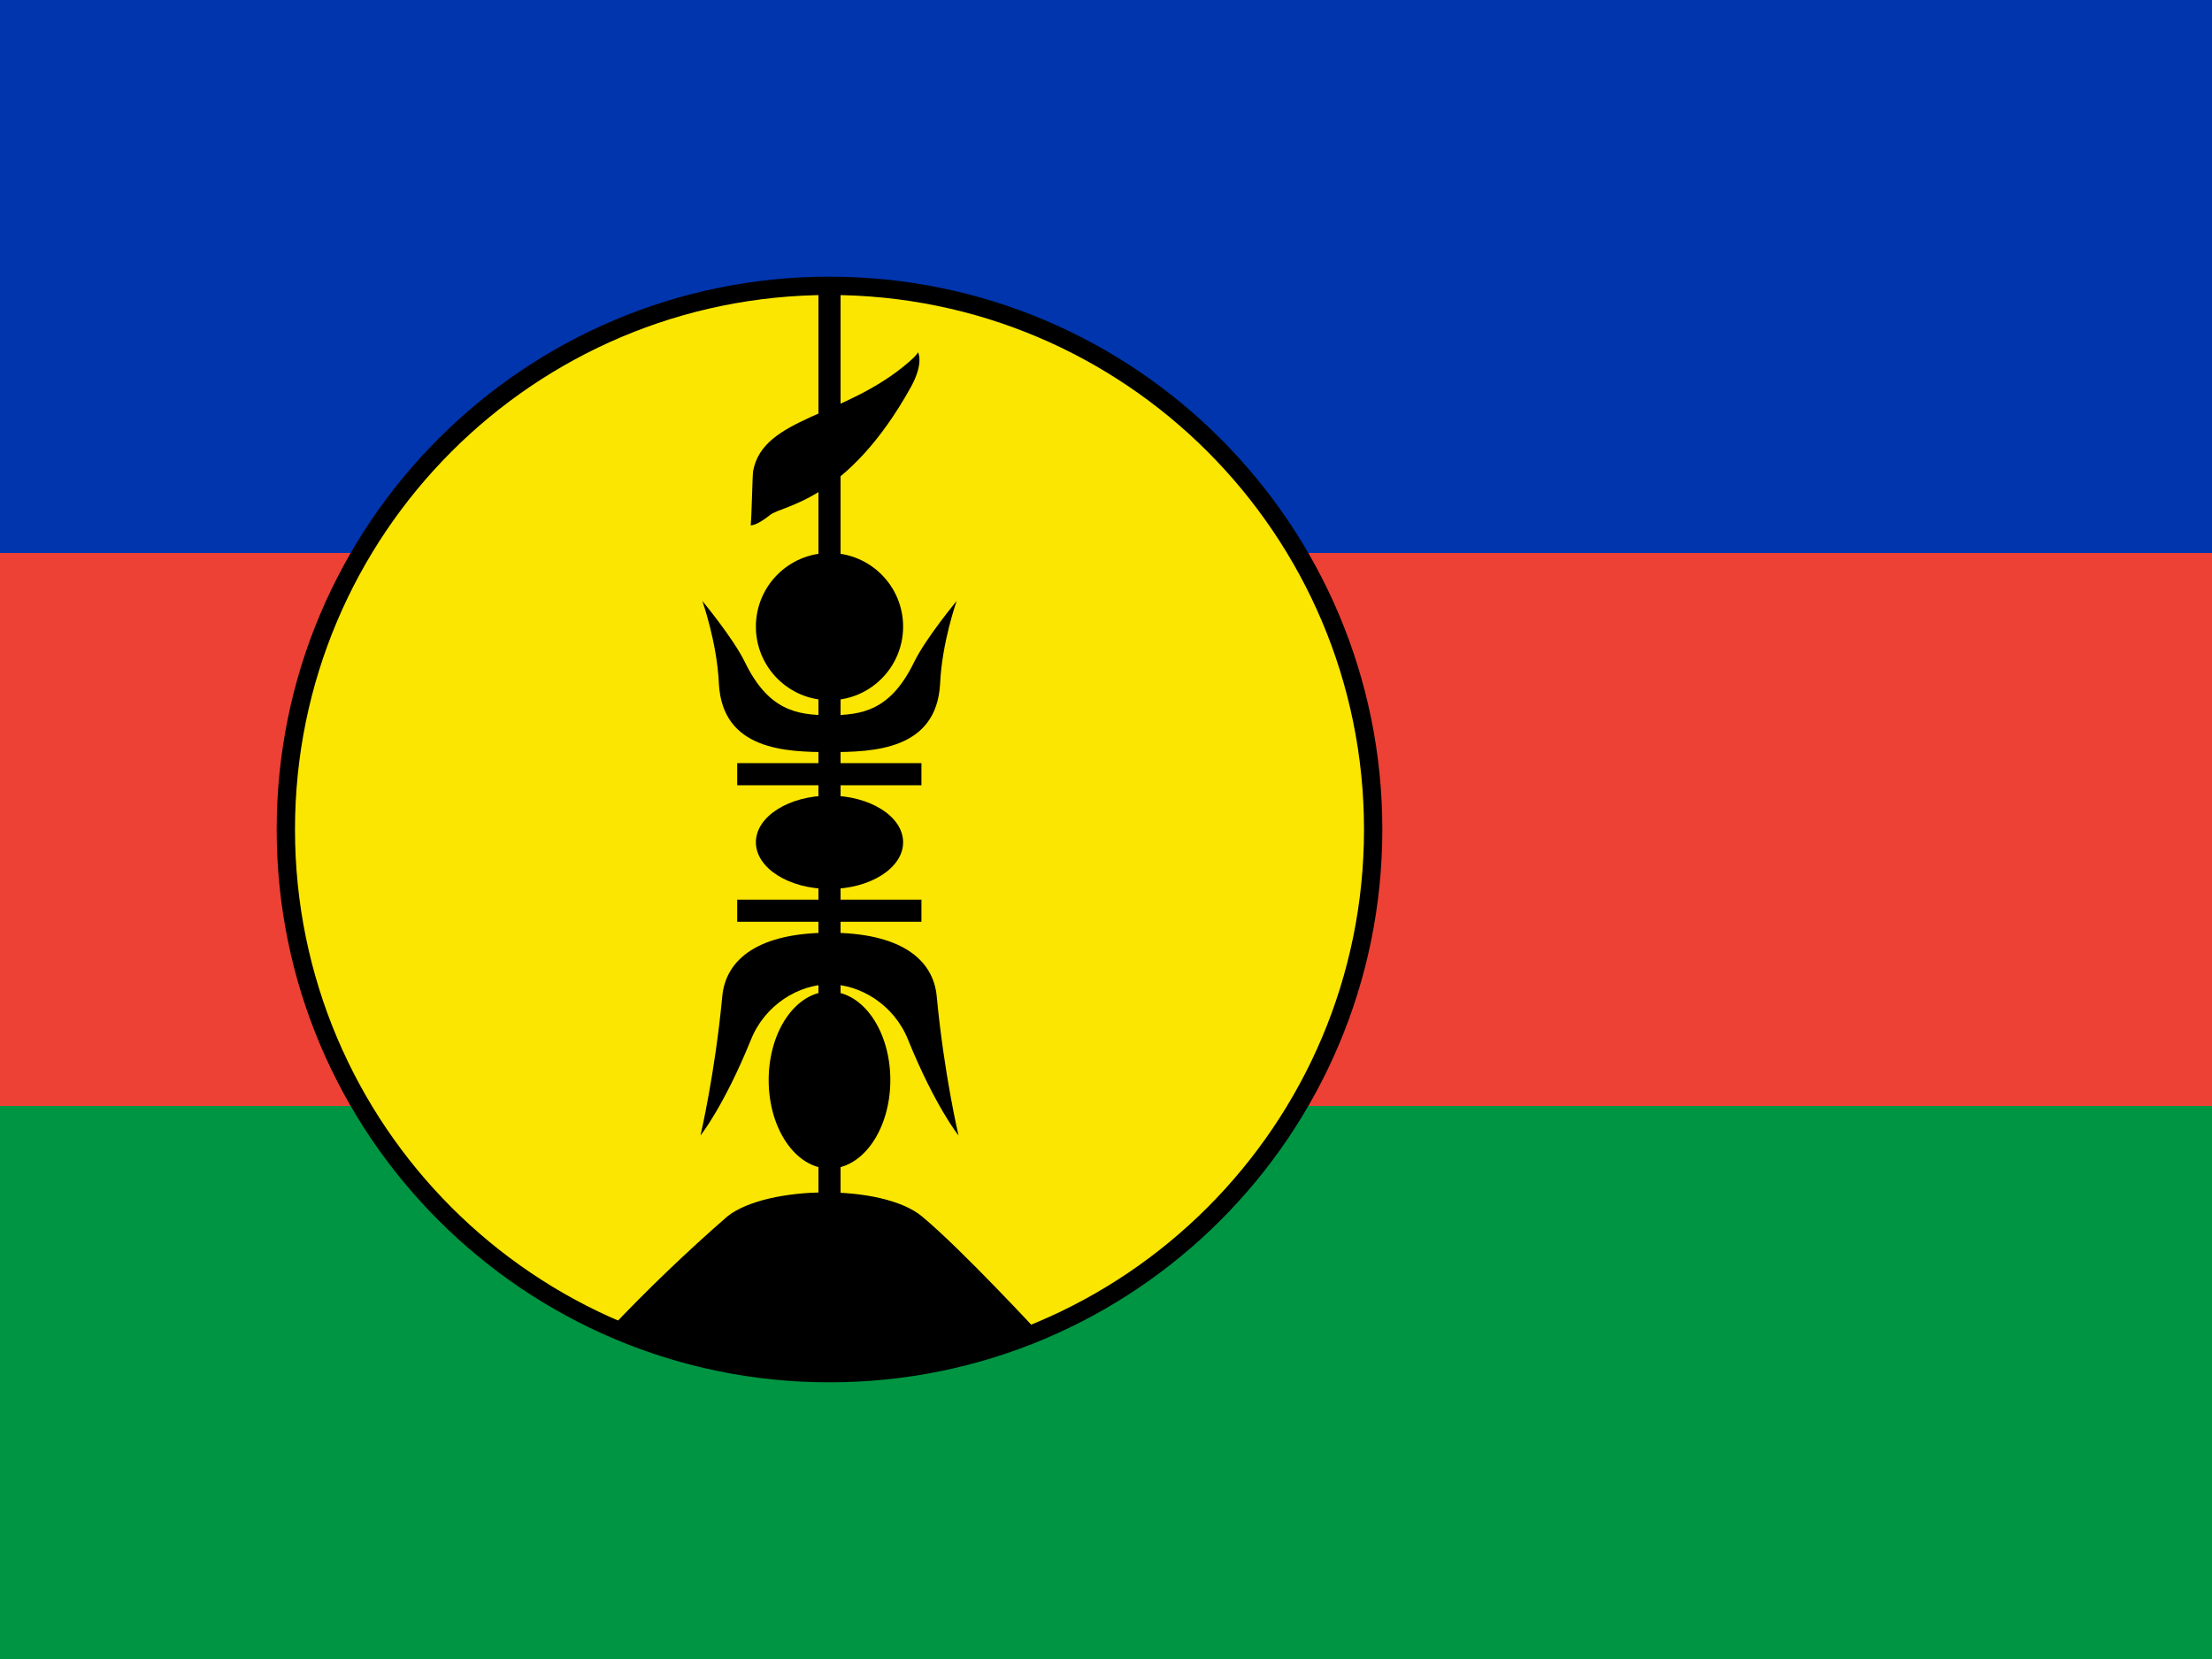
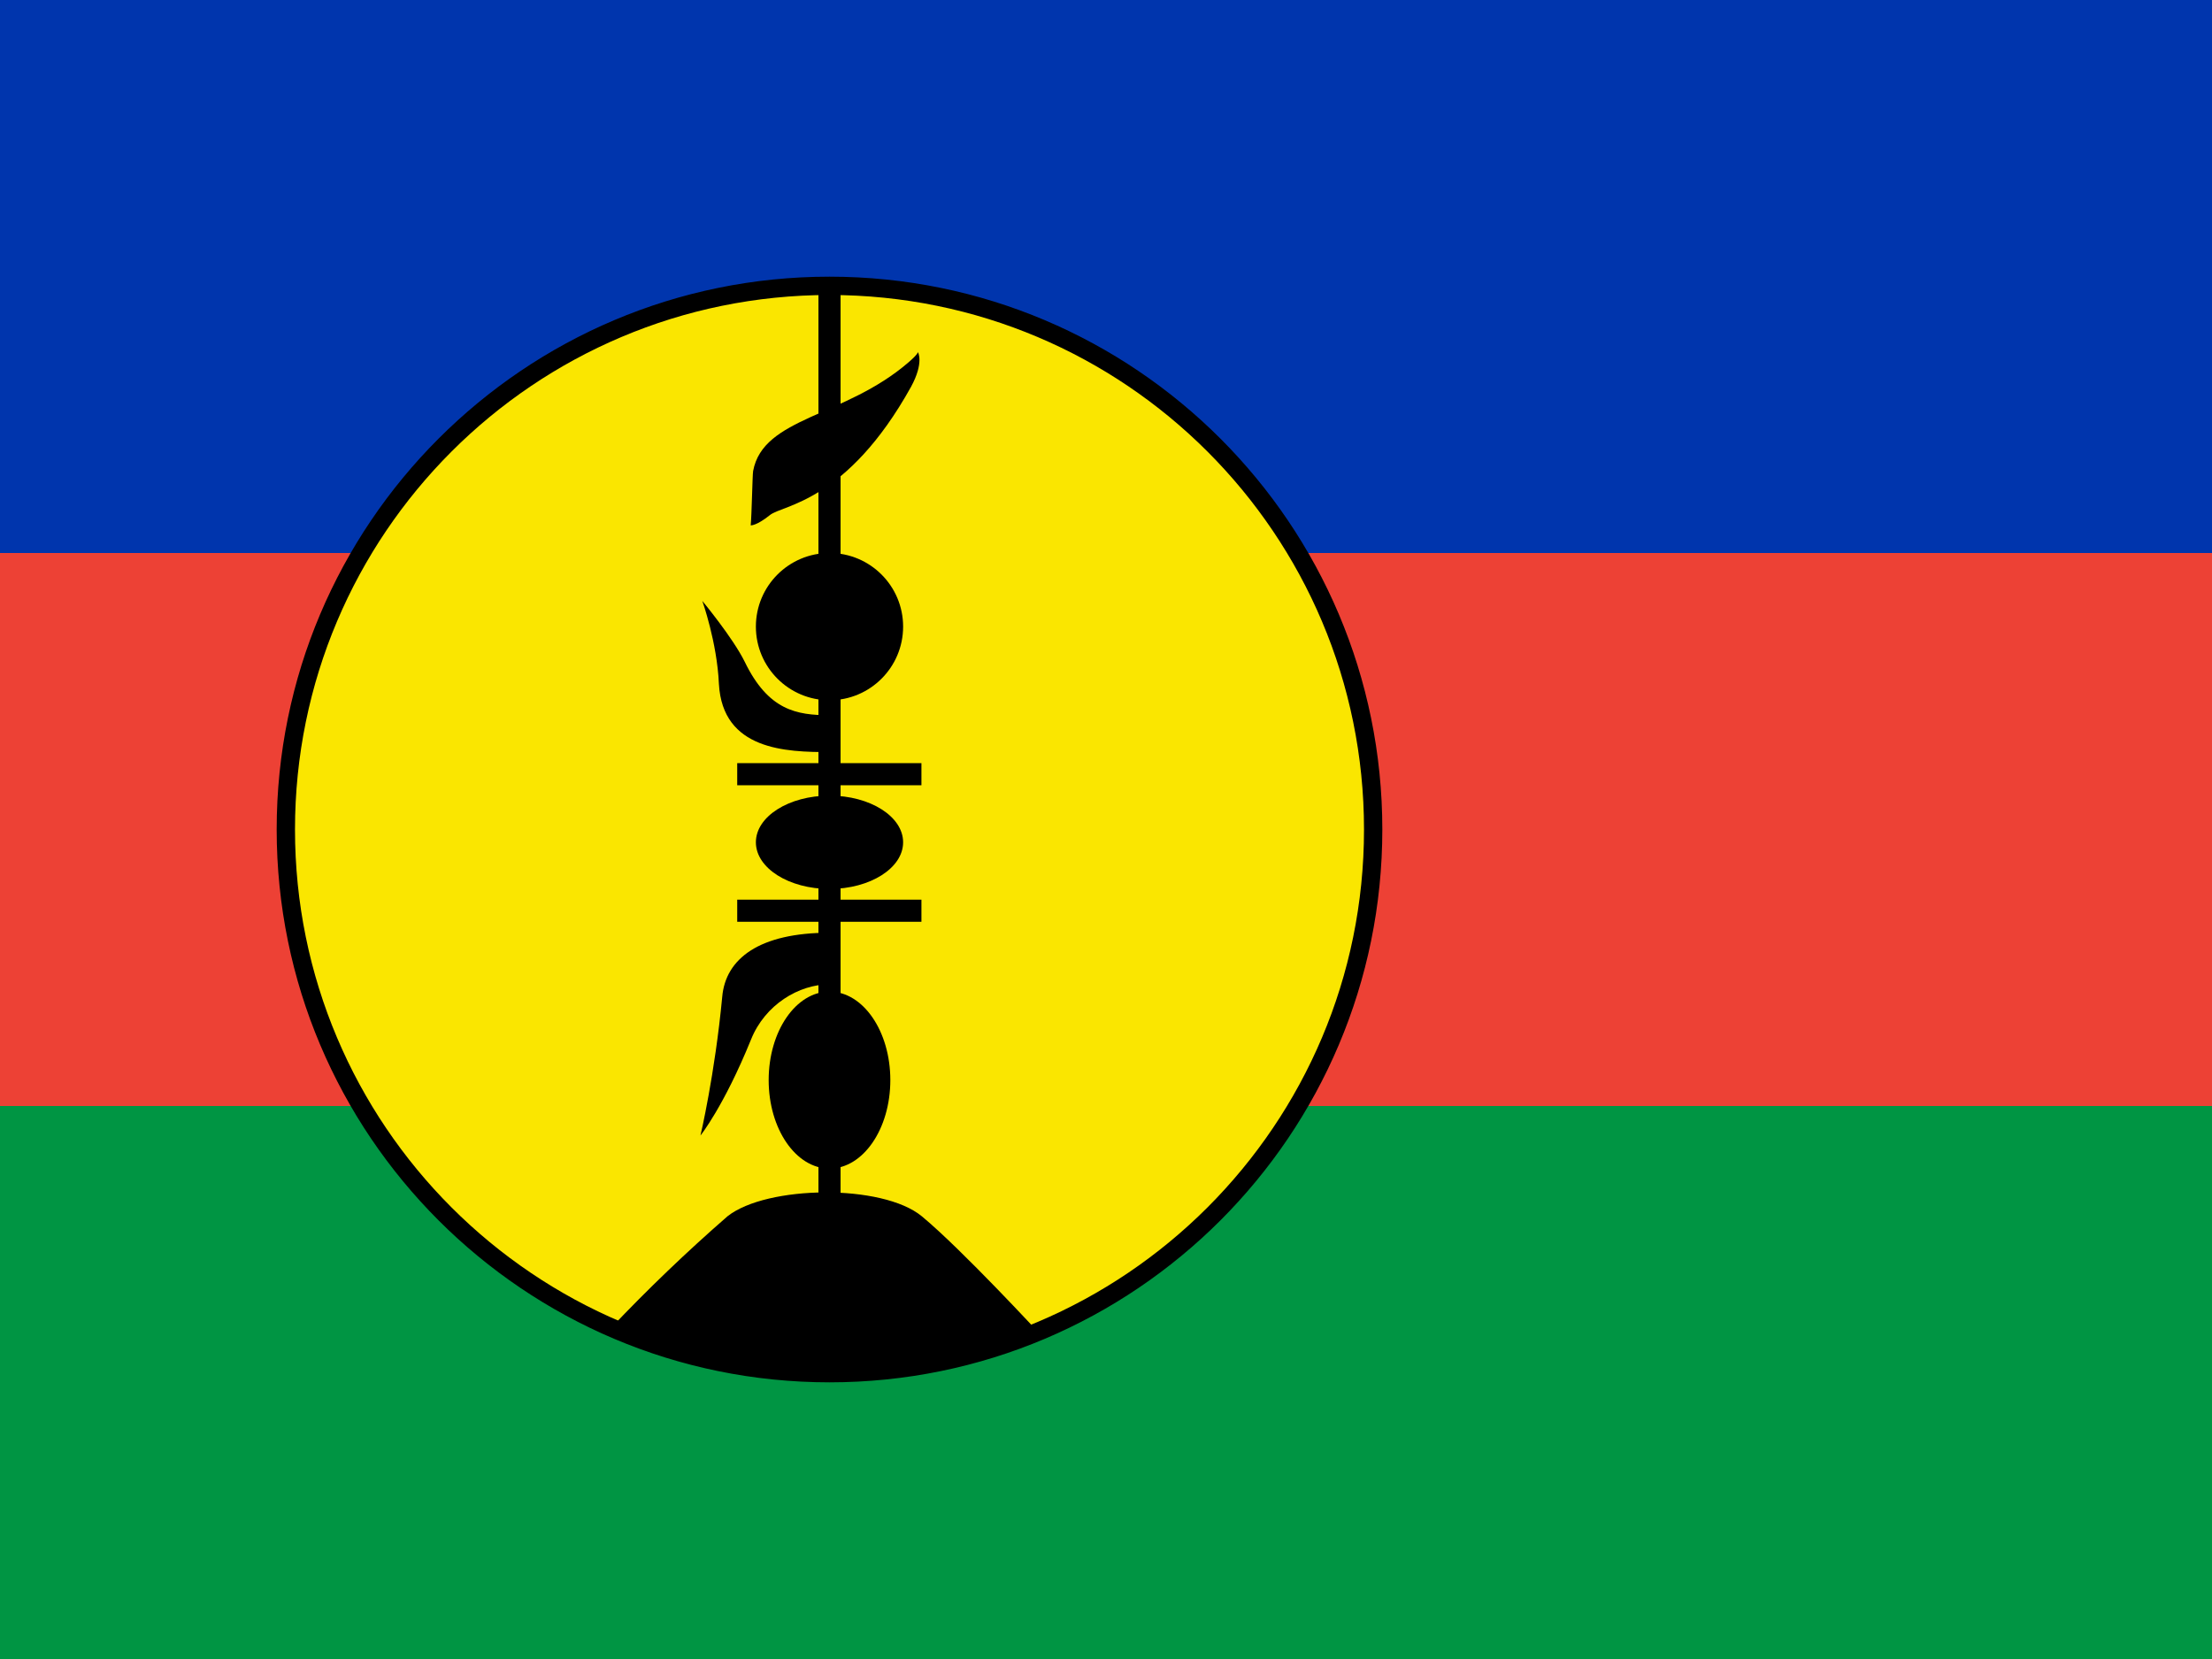
<svg xmlns="http://www.w3.org/2000/svg" xmlns:xlink="http://www.w3.org/1999/xlink" id="flag-icon-css-nc" version="1.1" viewBox="0 0 640 480">
-   <path id="rect4106" fill="#009543" stroke-width=".9" d="M0 0h640v480H0z" />
-   <path id="rect4108" fill="#ed4135" stroke-width=".9" d="M0 0h640v320H0z" />
-   <path id="rect4110" fill="#0035ad" stroke-width=".9" d="M0 0h640v160H0z" />
-   <circle id="circle4112" cx="240" cy="240" r="157.3" fill="#fae600" stroke="#000" stroke-width="5.3" />
-   <path id="path4114" stroke="#000" stroke-width="6.4" d="M213.3 263.5h53.3M213.3 224h53.3M240 83.2V352" />
-   <path id="path4116" stroke-width="1.1" d="M176.6 384.4c64.2 26.3 124.4 1.7 124.4 1.7s-22.7-24.6-34.3-34.2c-11.4-9.4-44.8-9-56.2 0a488.7 488.7 0 00-33.9 32.5z" />
-   <ellipse id="ellipse4118" cx="240" cy="312.5" stroke-width="1.1" rx="17.6" ry="25.6" />
-   <ellipse id="ellipse4120" cx="240" cy="243.7" stroke-width="1.1" rx="21.3" ry="13.5" />
-   <circle id="ellipse4122" cx="240" cy="181.3" r="21.3" stroke-width="1.1" />
-   <path id="path4124" stroke-width="1.1" d="M265.6 101.9s1.8 3-2 10c-18.6 33.5-37.3 34.2-40.8 37.1-4 3.2-5.6 3-5.6 3 .3-2.9.5-14.6.7-15.7 2.9-15.7 26.5-15.5 45-31.5 2.9-2.5 2.7-3 2.7-3z" />
-   <g id="leaf" transform="matrix(1.06667 0 0 1.06667 -80 0)">
-     <path id="path4126" d="M265.5 163s4 11.2 4.5 22.5c1 18 18.2 18.5 30 18.5v-10c-8.9 0-16.6-1.3-23-14.5-3.2-6.5-11.5-16.5-11.5-16.5z" />
-     <path id="path4128" d="M265 308s6.3-7.8 13.7-26c3.8-9.5 13-15 21.3-15v-14c-19 0-28.2 7-29.1 17.4-2 21.1-5.9 37.6-5.9 37.6z" />
+   <path fill="#009543" stroke-width=".9" d="M0 0h640v480H0z" />
+   <path fill="#ed4135" stroke-width=".9" d="M0 0h640v320H0z" />
+   <path fill="#0035ad" stroke-width=".9" d="M0 0h640v160H0z" />
+   <circle cx="240" cy="240" r="157.3" fill="#fae600" stroke="#000" stroke-width="5.3" />
+   <path stroke="#000" stroke-width="6.4" d="M213.3 263.5h53.3M213.3 224h53.3M240 83.2V352" />
+   <path stroke-width="1.1" d="M176.6 384.4c64.2 26.3 124.4 1.7 124.4 1.7s-22.7-24.6-34.3-34.2c-11.4-9.4-44.8-9-56.2 0a488.7 488.7 0 00-33.9 32.5z" />
+   <ellipse cx="240" cy="312.5" stroke-width="1.1" rx="17.6" ry="25.6" />
+   <ellipse cx="240" cy="243.7" stroke-width="1.1" rx="21.3" ry="13.5" />
+   <circle cx="240" cy="181.3" r="21.3" stroke-width="1.1" />
+   <path stroke-width="1.1" d="M265.6 101.9s1.8 3-2 10c-18.6 33.5-37.3 34.2-40.8 37.1-4 3.2-5.6 3-5.6 3 .3-2.9.5-14.6.7-15.7 2.9-15.7 26.5-15.5 45-31.5 2.9-2.5 2.7-3 2.7-3z" />
+   <g transform="matrix(1.06667 0 0 1.06667 -80 0)">
+     <path d="M265.5 163s4 11.2 4.5 22.5c1 18 18.2 18.5 30 18.5v-10c-8.9 0-16.6-1.3-23-14.5-3.2-6.5-11.5-16.5-11.5-16.5z" />
+     <path d="M265 308s6.3-7.8 13.7-26c3.8-9.5 13-15 21.3-15v-14c-19 0-28.2 7-29.1 17.4-2 21.1-5.9 37.6-5.9 37.6z" />
  </g>
-   <use id="use4131" width="100%" height="100%" x="0" y="0" transform="matrix(-1 0 0 1 480 0)" xlink:href="#leaf" />
+   <use width="100%" height="100%" x="0" y="0" transform="matrix(-1 0 0 1 480 0)" xlink:href="#leaf" />
</svg>
